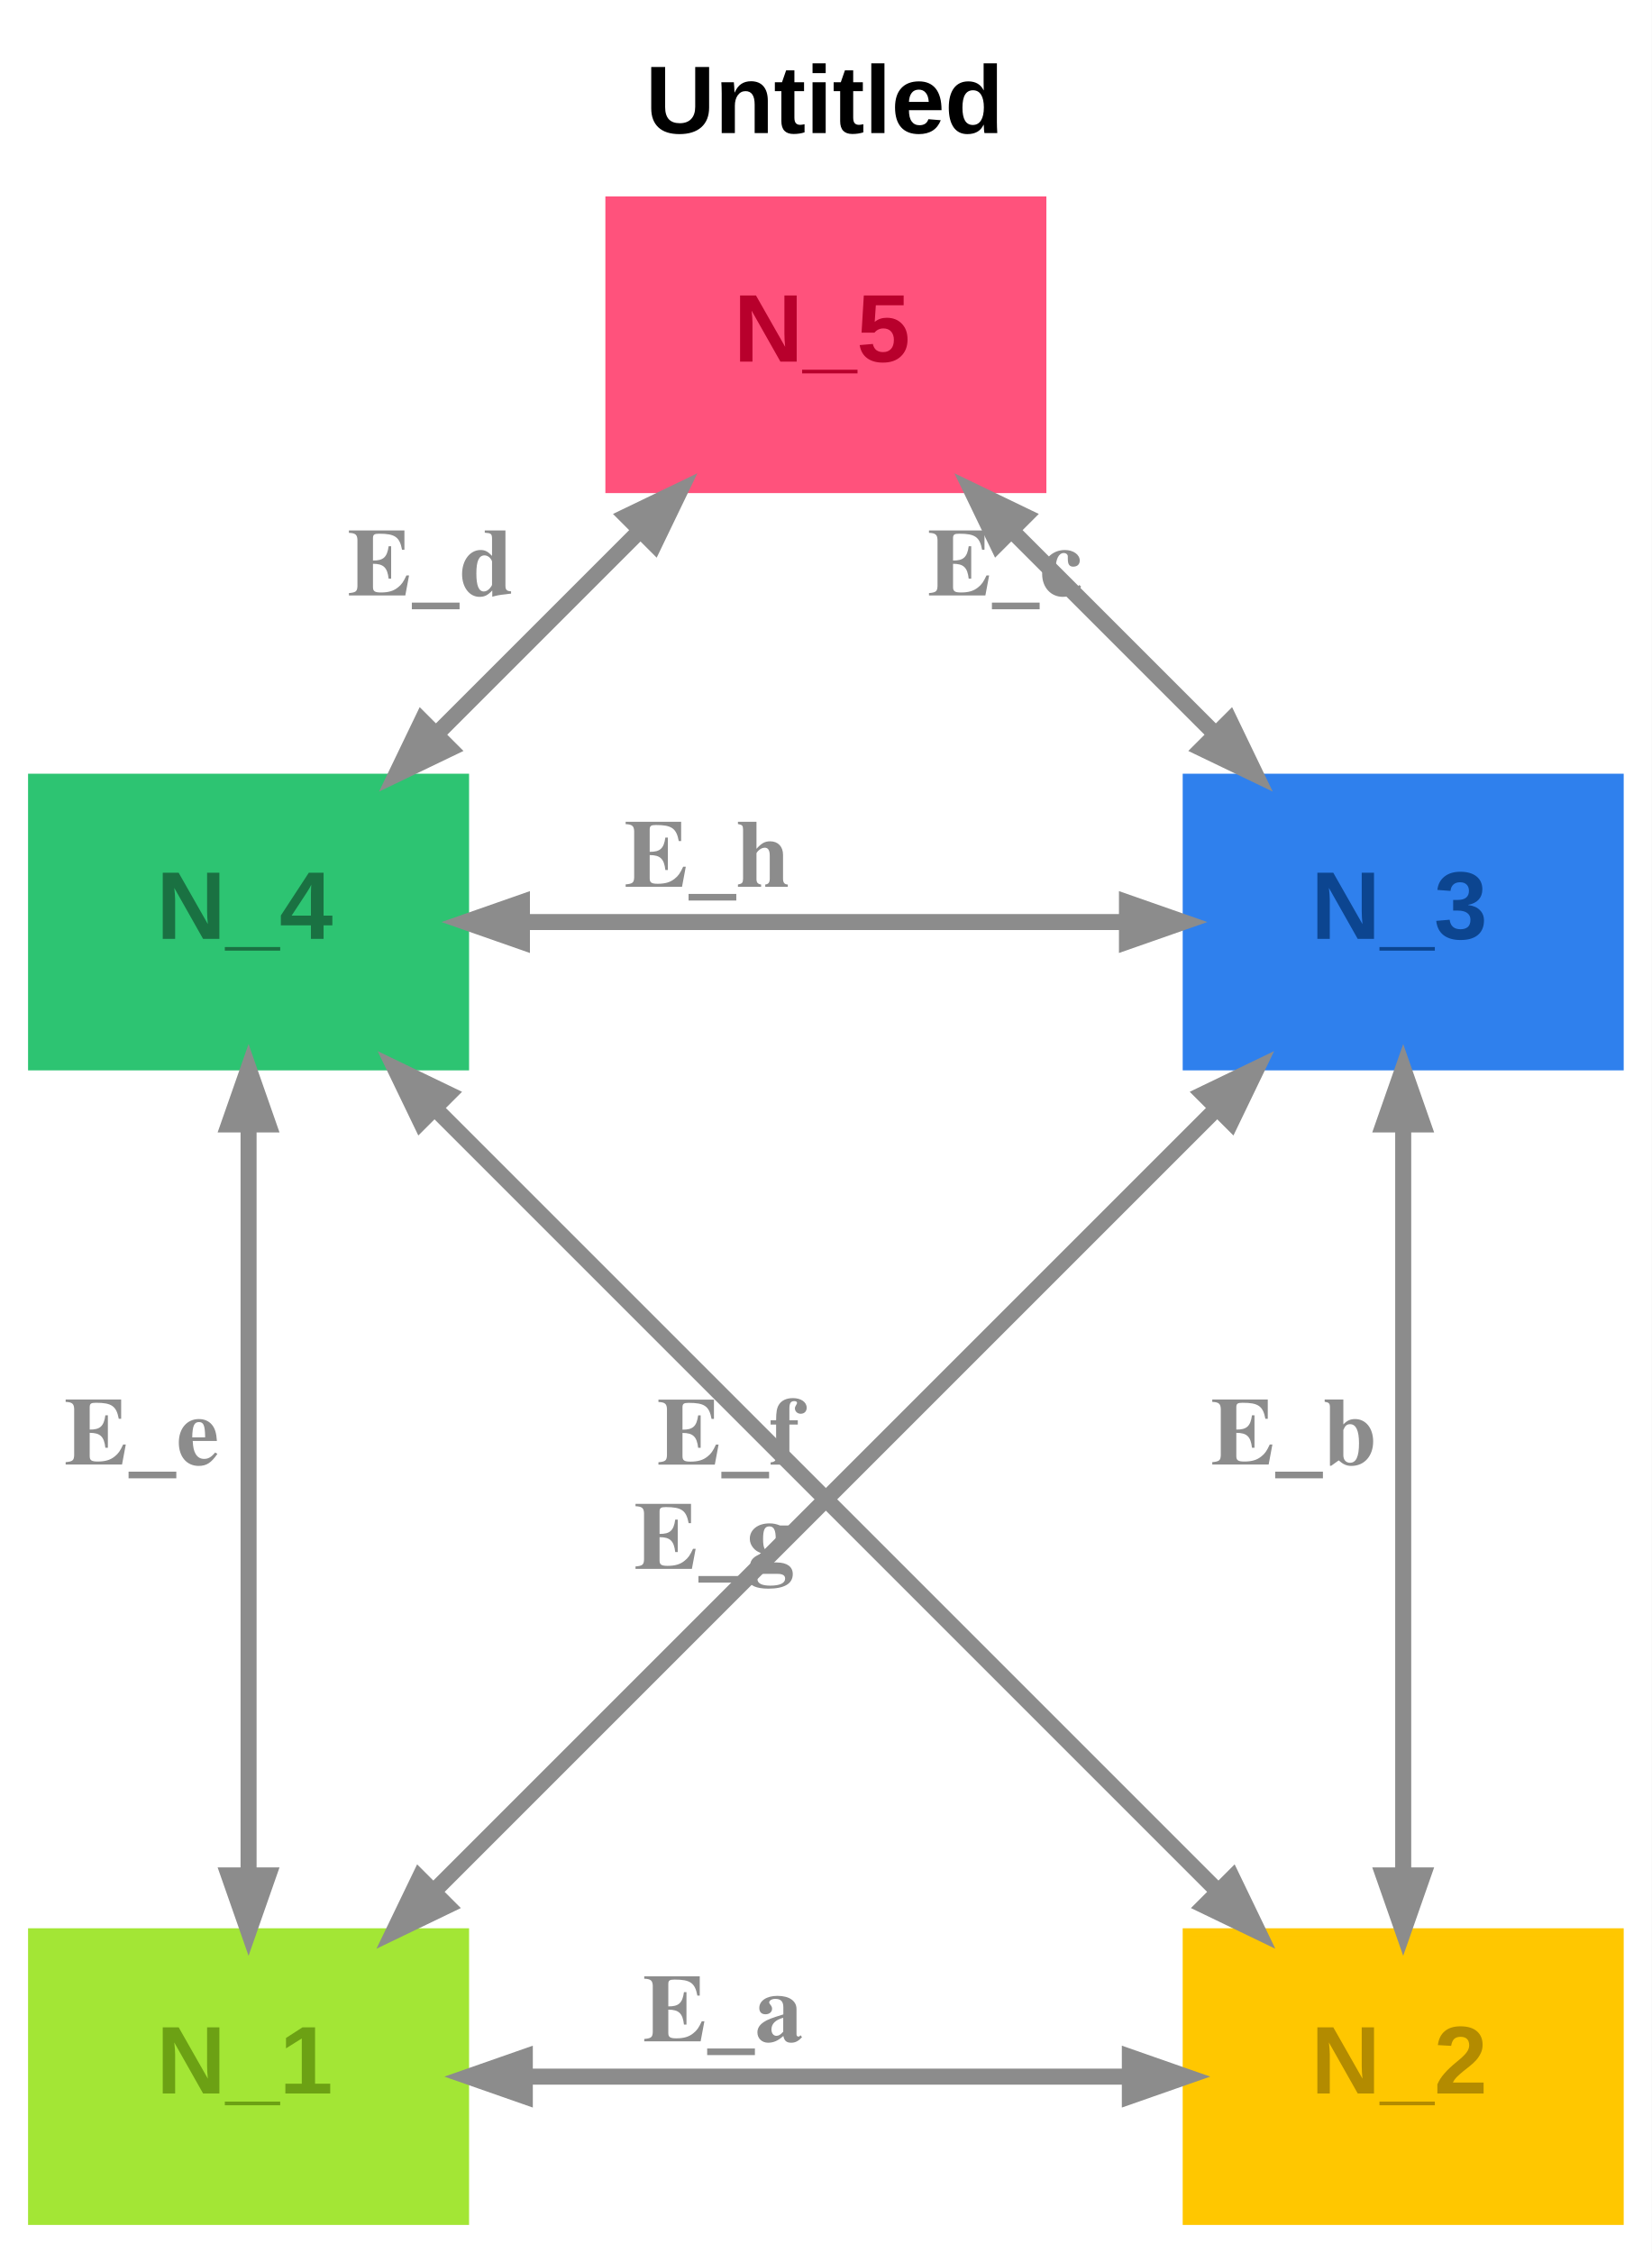
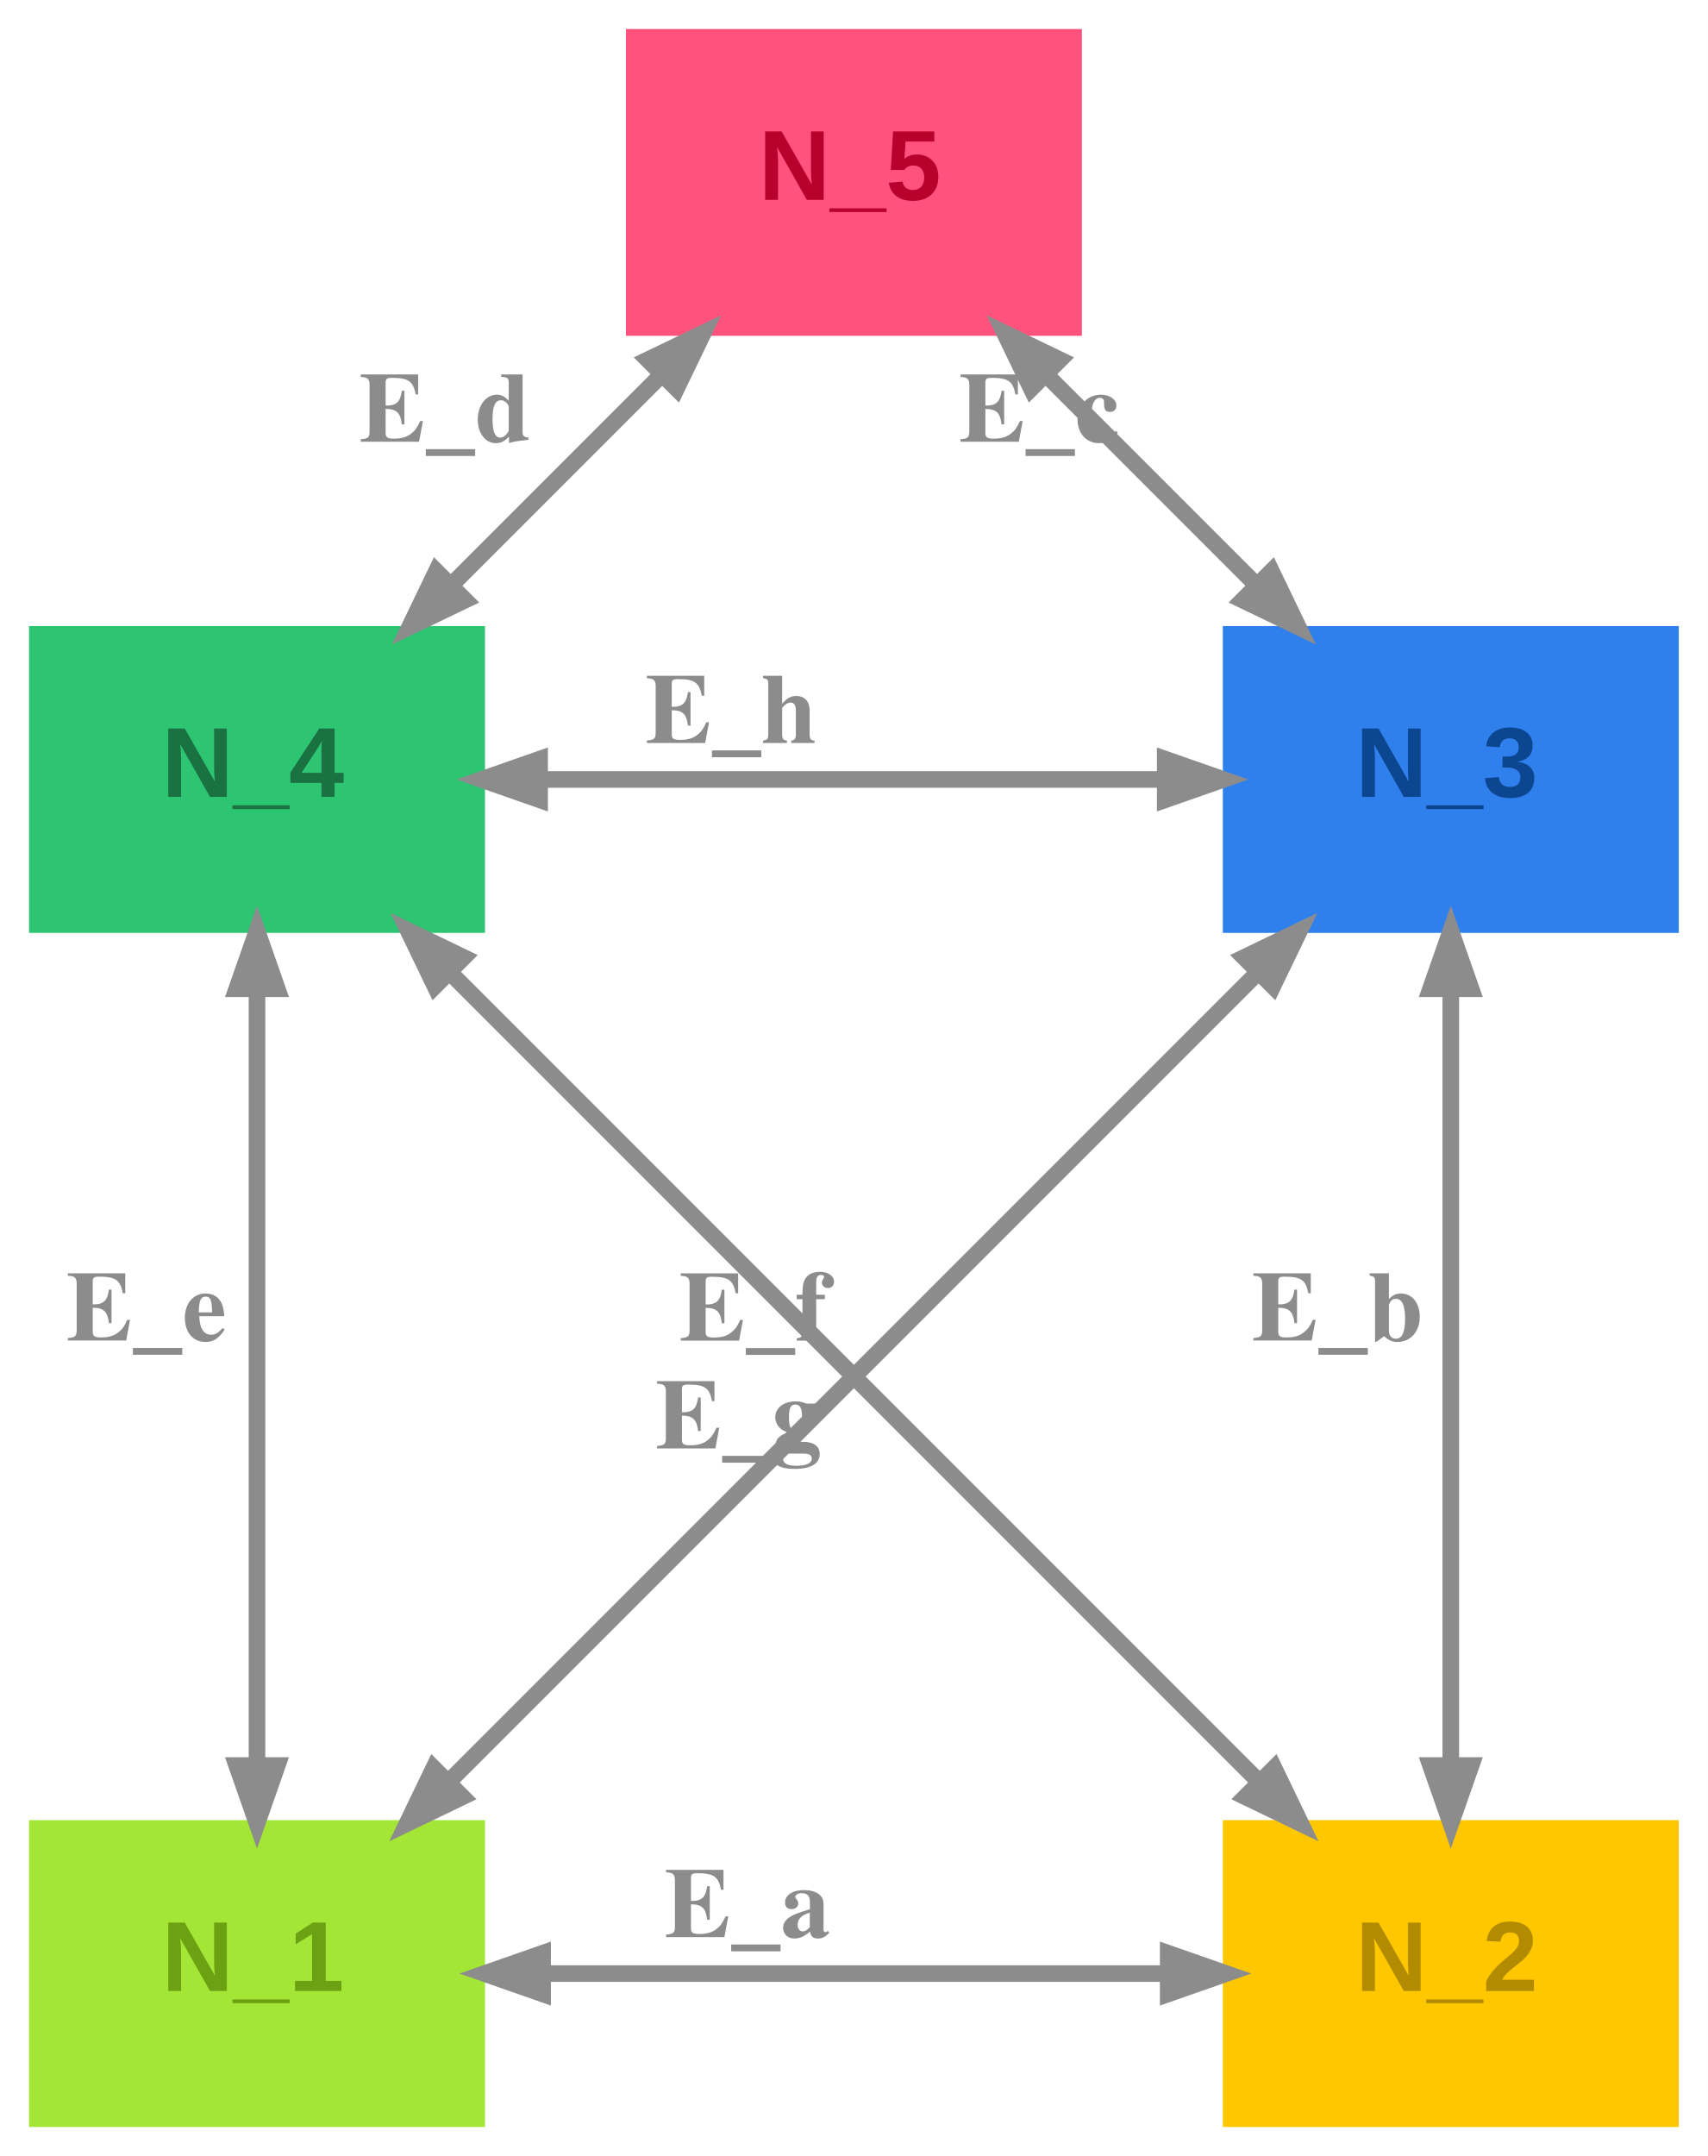
- <svg xmlns="http://www.w3.org/2000/svg" width="206pt" height="281pt" viewBox="0.00 0.00 206.00 281.00">
-   <g id="graph0" class="graph" transform="scale(1 1) rotate(0) translate(4 277)">
-     <polygon fill="#ffffff" stroke="transparent" points="-4,4 -4,-277 202,-277 202,4 -4,4" />
-     <text text-anchor="start" x="76.5" y="-260.4" font-family="Arial" font-weight="bold" font-size="12.00" fill="#000000">Untitled</text>
+ <svg xmlns="http://www.w3.org/2000/svg" width="206pt" height="260pt" viewBox="0.00 0.00 206.00 260.00">
+   <g id="graph0" class="graph" transform="scale(1 1) rotate(0) translate(4 256)">
+     <polygon fill="#ffffff" stroke="transparent" points="-4,4 -4,-256 202,-256 202,4 -4,4" />
    <g id="node1" class="node">
      <polygon fill="#a3e635" stroke="#a3e635" points="54,-36 0,-36 0,0 54,0 54,-36" />
      <text text-anchor="start" x="15.5" y="-15.9" font-family="Arial" font-weight="bold" font-size="12.00" fill="#6ca114">N_1</text>
    </g>
    <g id="node2" class="node">
      <polygon fill="#ffc700" stroke="#ffc700" points="198,-36 144,-36 144,0 198,0 198,-36" />
      <text text-anchor="start" x="159.5" y="-15.9" font-family="Arial" font-weight="bold" font-size="12.00" fill="#b38b00">N_2</text>
    </g>
    <g id="edge1" class="edge">
      <path fill="none" stroke="#8c8c8c" stroke-width="2" d="M136.73,-18C114.03,-18 84.35,-18 61.58,-18" />
      <polygon fill="#8c8c8c" stroke="#8c8c8c" stroke-width="2" points="136.91,-20.45 143.91,-18 136.91,-15.55 136.91,-20.45" />
      <polygon fill="#8c8c8c" stroke="#8c8c8c" stroke-width="2" points="61.45,-15.55 54.45,-18 61.45,-20.45 61.45,-15.55" />
      <text text-anchor="start" x="76.16" y="-22.4" font-family="Times,serif" font-weight="bold" font-size="12.00" fill="#8c8c8c">E_a</text>
    </g>
    <g id="node3" class="node">
      <polygon fill="#2f80ed" stroke="#2f80ed" points="198,-180 144,-180 144,-144 198,-144 198,-180" />
      <text text-anchor="start" x="159.5" y="-159.9" font-family="Arial" font-weight="bold" font-size="12.00" fill="#0c4590">N_3</text>
    </g>
    <g id="edge3" class="edge">
      <path fill="none" stroke="#8c8c8c" stroke-width="2" d="M147.65,-138.65C120.8,-111.8 77,-68 50.21,-41.21" />
      <polygon fill="#8c8c8c" stroke="#8c8c8c" stroke-width="2" points="146.08,-140.54 152.76,-143.76 149.54,-137.08 146.08,-140.54" />
      <polygon fill="#8c8c8c" stroke="#8c8c8c" stroke-width="2" points="51.77,-39.31 45.09,-36.09 48.31,-42.77 51.77,-39.31" />
      <text text-anchor="start" x="77.93" y="-94.33" font-family="Times,serif" font-weight="bold" font-size="12.00" fill="#8c8c8c">E_f</text>
    </g>
    <g id="edge2" class="edge">
      <path fill="none" stroke="#8c8c8c" stroke-width="2" d="M171,-136.48C171,-110.23 171,-69.6 171,-43.4" />
      <polygon fill="#8c8c8c" stroke="#8c8c8c" stroke-width="2" points="168.55,-136.76 171,-143.76 173.45,-136.76 168.55,-136.76" />
      <polygon fill="#8c8c8c" stroke="#8c8c8c" stroke-width="2" points="173.45,-43.09 171,-36.09 168.55,-43.09 173.45,-43.09" />
      <text text-anchor="start" x="147" y="-94.34" font-family="Times,serif" font-weight="bold" font-size="12.00" fill="#8c8c8c">E_b</text>
    </g>
    <g id="node4" class="node">
      <polygon fill="#ff527c" stroke="#ff527c" points="126,-252 72,-252 72,-216 126,-216 126,-252" />
      <text text-anchor="start" x="87.5" y="-231.9" font-family="Arial" font-weight="bold" font-size="12.00" fill="#b8002c">N_5</text>
    </g>
    <g id="edge4" class="edge">
      <path fill="none" stroke="#8c8c8c" stroke-width="2" d="M122.16,-210.84C130.16,-202.84 139.13,-193.87 147.18,-185.82" />
      <polygon fill="#8c8c8c" stroke="#8c8c8c" stroke-width="2" points="120.39,-209.15 117.17,-215.83 123.85,-212.61 120.39,-209.15" />
      <polygon fill="#8c8c8c" stroke="#8c8c8c" stroke-width="2" points="149.37,-187.1 152.59,-180.41 145.9,-183.63 149.37,-187.1" />
      <text text-anchor="start" x="111.67" y="-202.73" font-family="Times,serif" font-weight="bold" font-size="12.00" fill="#8c8c8c">E_c</text>
    </g>
    <g id="node5" class="node">
      <polygon fill="#2dc472" stroke="#2dc472" points="54,-180 0,-180 0,-144 54,-144 54,-180" />
      <text text-anchor="start" x="15.5" y="-159.9" font-family="Arial" font-weight="bold" font-size="12.00" fill="#1a7142">N_4</text>
    </g>
    <g id="edge5" class="edge">
      <path fill="none" stroke="#8c8c8c" stroke-width="2" d="M75.84,-210.84C67.84,-202.84 58.87,-193.87 50.82,-185.82" />
      <polygon fill="#8c8c8c" stroke="#8c8c8c" stroke-width="2" points="74.15,-212.61 80.83,-215.83 77.61,-209.15 74.15,-212.61" />
      <polygon fill="#8c8c8c" stroke="#8c8c8c" stroke-width="2" points="52.1,-183.63 45.41,-180.41 48.63,-187.1 52.1,-183.63" />
      <text text-anchor="start" x="39.33" y="-202.73" font-family="Times,serif" font-weight="bold" font-size="12.00" fill="#8c8c8c">E_d</text>
    </g>
    <g id="edge6" class="edge">
      <path fill="none" stroke="#8c8c8c" stroke-width="2" d="M27,-136.48C27,-110.23 27,-69.6 27,-43.4" />
      <polygon fill="#8c8c8c" stroke="#8c8c8c" stroke-width="2" points="24.55,-136.76 27,-143.76 29.45,-136.76 24.55,-136.76" />
      <polygon fill="#8c8c8c" stroke="#8c8c8c" stroke-width="2" points="29.45,-43.09 27,-36.09 24.55,-43.09 29.45,-43.09" />
      <text text-anchor="start" x="4" y="-94.34" font-family="Times,serif" font-weight="bold" font-size="12.00" fill="#8c8c8c">E_e</text>
    </g>
    <g id="edge7" class="edge">
      <path fill="none" stroke="#8c8c8c" stroke-width="2" d="M50.35,-138.65C77.2,-111.8 121,-68 147.79,-41.21" />
      <polygon fill="#8c8c8c" stroke="#8c8c8c" stroke-width="2" points="48.46,-137.08 45.24,-143.76 51.92,-140.54 48.46,-137.08" />
      <polygon fill="#8c8c8c" stroke="#8c8c8c" stroke-width="2" points="149.69,-42.77 152.91,-36.09 146.23,-39.31 149.69,-42.77" />
      <text text-anchor="start" x="75.07" y="-81.33" font-family="Times,serif" font-weight="bold" font-size="12.00" fill="#8c8c8c">E_g</text>
    </g>
    <g id="edge8" class="edge">
      <path fill="none" stroke="#8c8c8c" stroke-width="2" d="M61.27,-162C83.97,-162 113.65,-162 136.42,-162" />
      <polygon fill="#8c8c8c" stroke="#8c8c8c" stroke-width="2" points="61.09,-159.55 54.09,-162 61.09,-164.45 61.09,-159.55" />
      <polygon fill="#8c8c8c" stroke="#8c8c8c" stroke-width="2" points="136.55,-164.45 143.55,-162 136.55,-159.55 136.55,-164.45" />
      <text text-anchor="start" x="73.84" y="-166.4" font-family="Times,serif" font-weight="bold" font-size="12.00" fill="#8c8c8c">E_h</text>
    </g>
  </g>
</svg>
